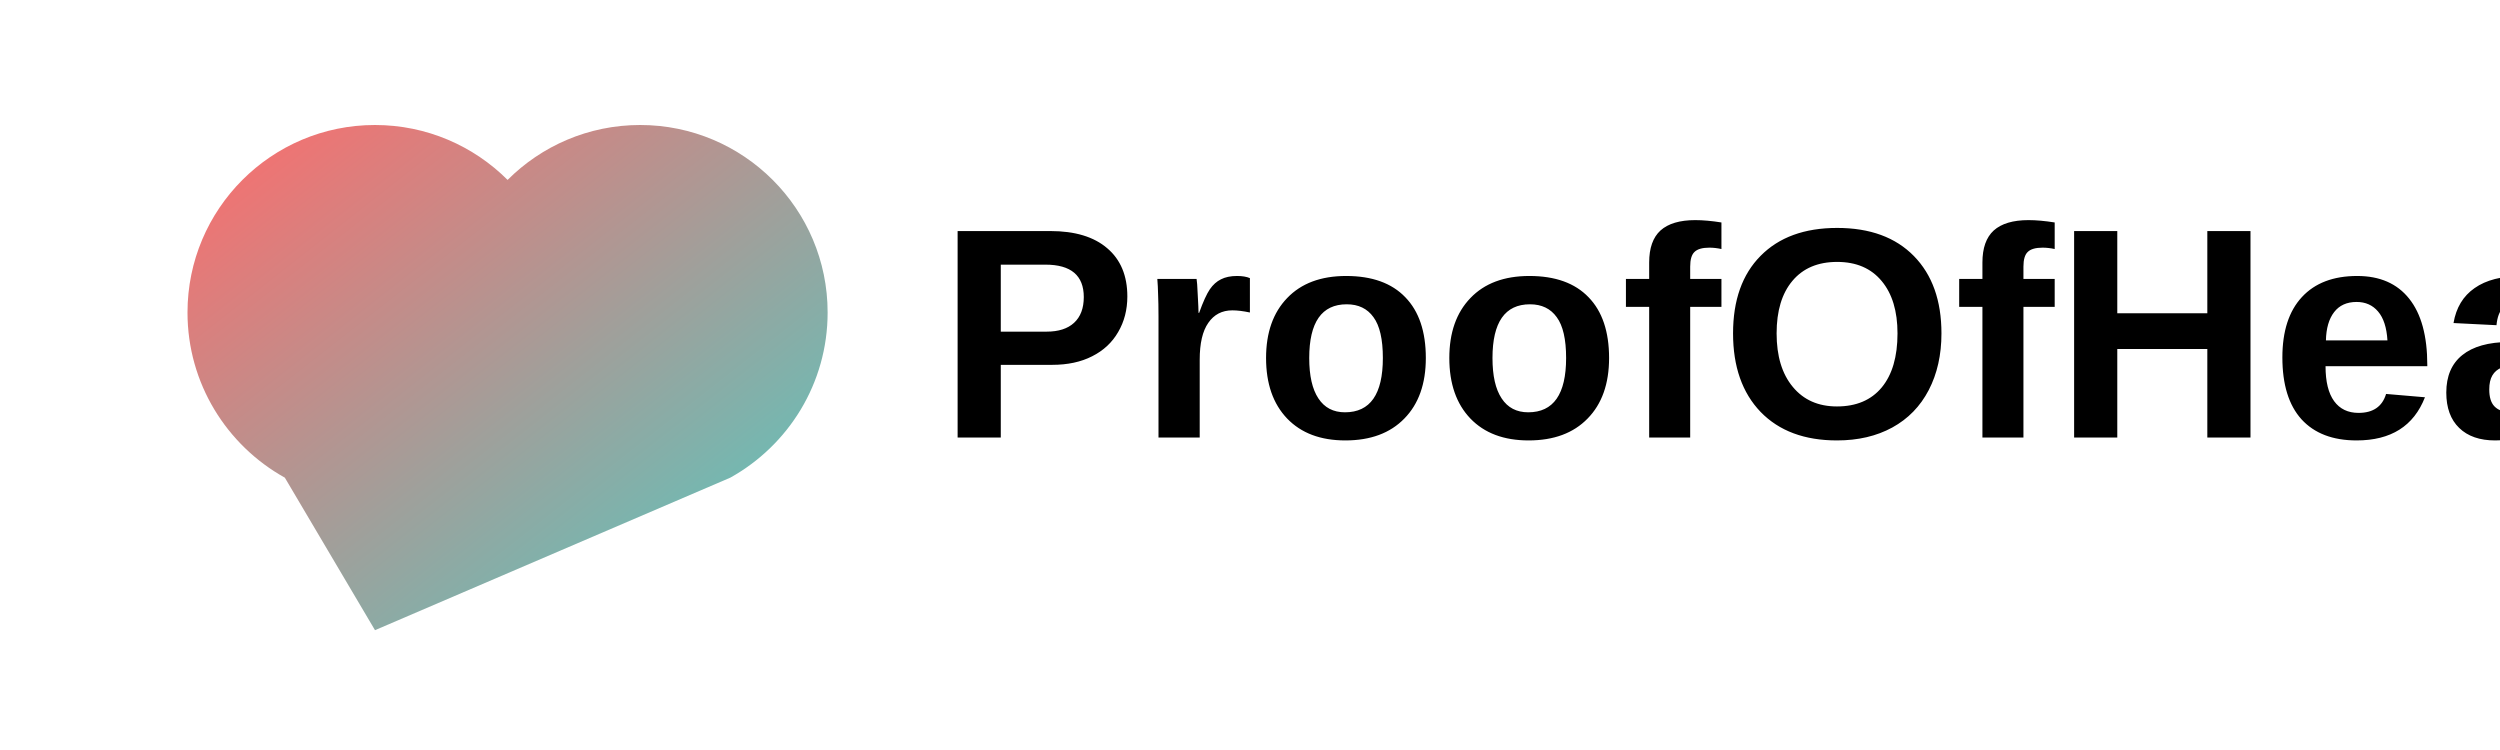
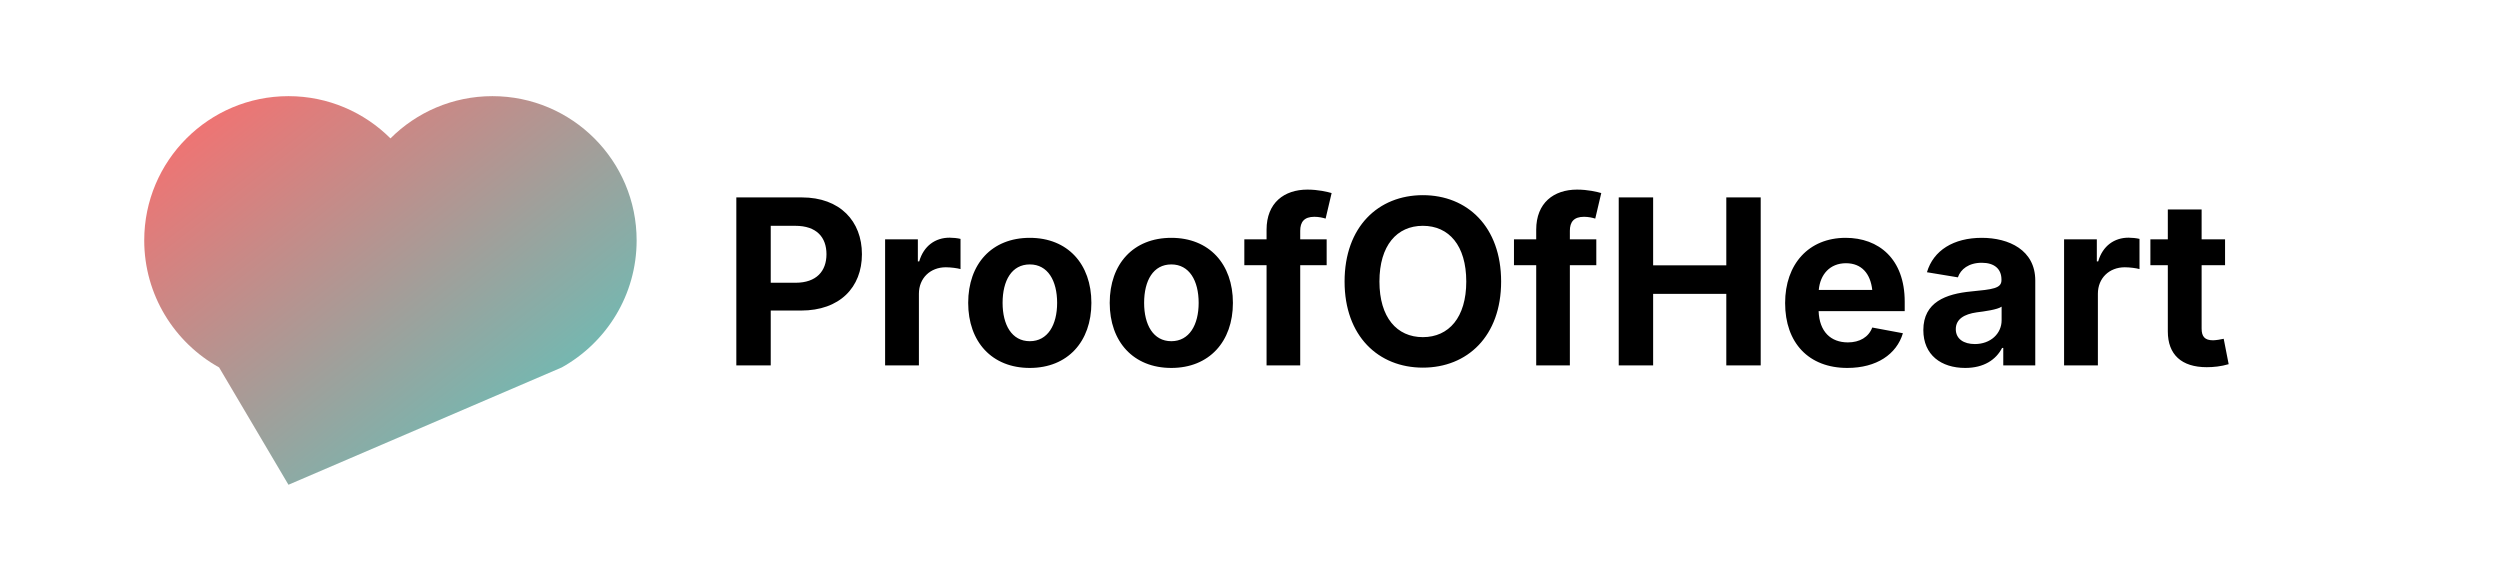
- <svg xmlns="http://www.w3.org/2000/svg" width="200" height="60" viewBox="0 0 200 60" fill="none">
+ <svg xmlns="http://www.w3.org/2000/svg" width="260" height="60" viewBox="0 0 260 60" fill="none">
  <defs>
    <linearGradient id="heartGradient" x1="0%" y1="0%" x2="100%" y2="100%">
      <stop offset="0%" style="stop-color:#ff6b6b;stop-opacity:1" />
      <stop offset="100%" style="stop-color:#4ecdc4;stop-opacity:1" />
    </linearGradient>
  </defs>
  <path d="M15 25c0-8.284 6.716-15 15-15 4.142 0 7.895 1.685 10.607 4.393C43.315 11.685 47.068 10 51.21 10c8.284 0 15 6.716 15 15 0 5.67-3.134 10.623-7.787 13.213L30 50.414 22.787 38.213C18.134 35.623 15 30.67 15 25z" fill="url(#heartGradient)" />
-   <text x="75" y="35" font-family="Arial, sans-serif" font-size="24" font-weight="bold" fill="currentColor">ProofOfHeart</text>
+   <text x="75" y="38" font-family="Inter, Arial, sans-serif" font-size="24" font-weight="bold" fill="currentColor">ProofOfHeart</text>
</svg>
